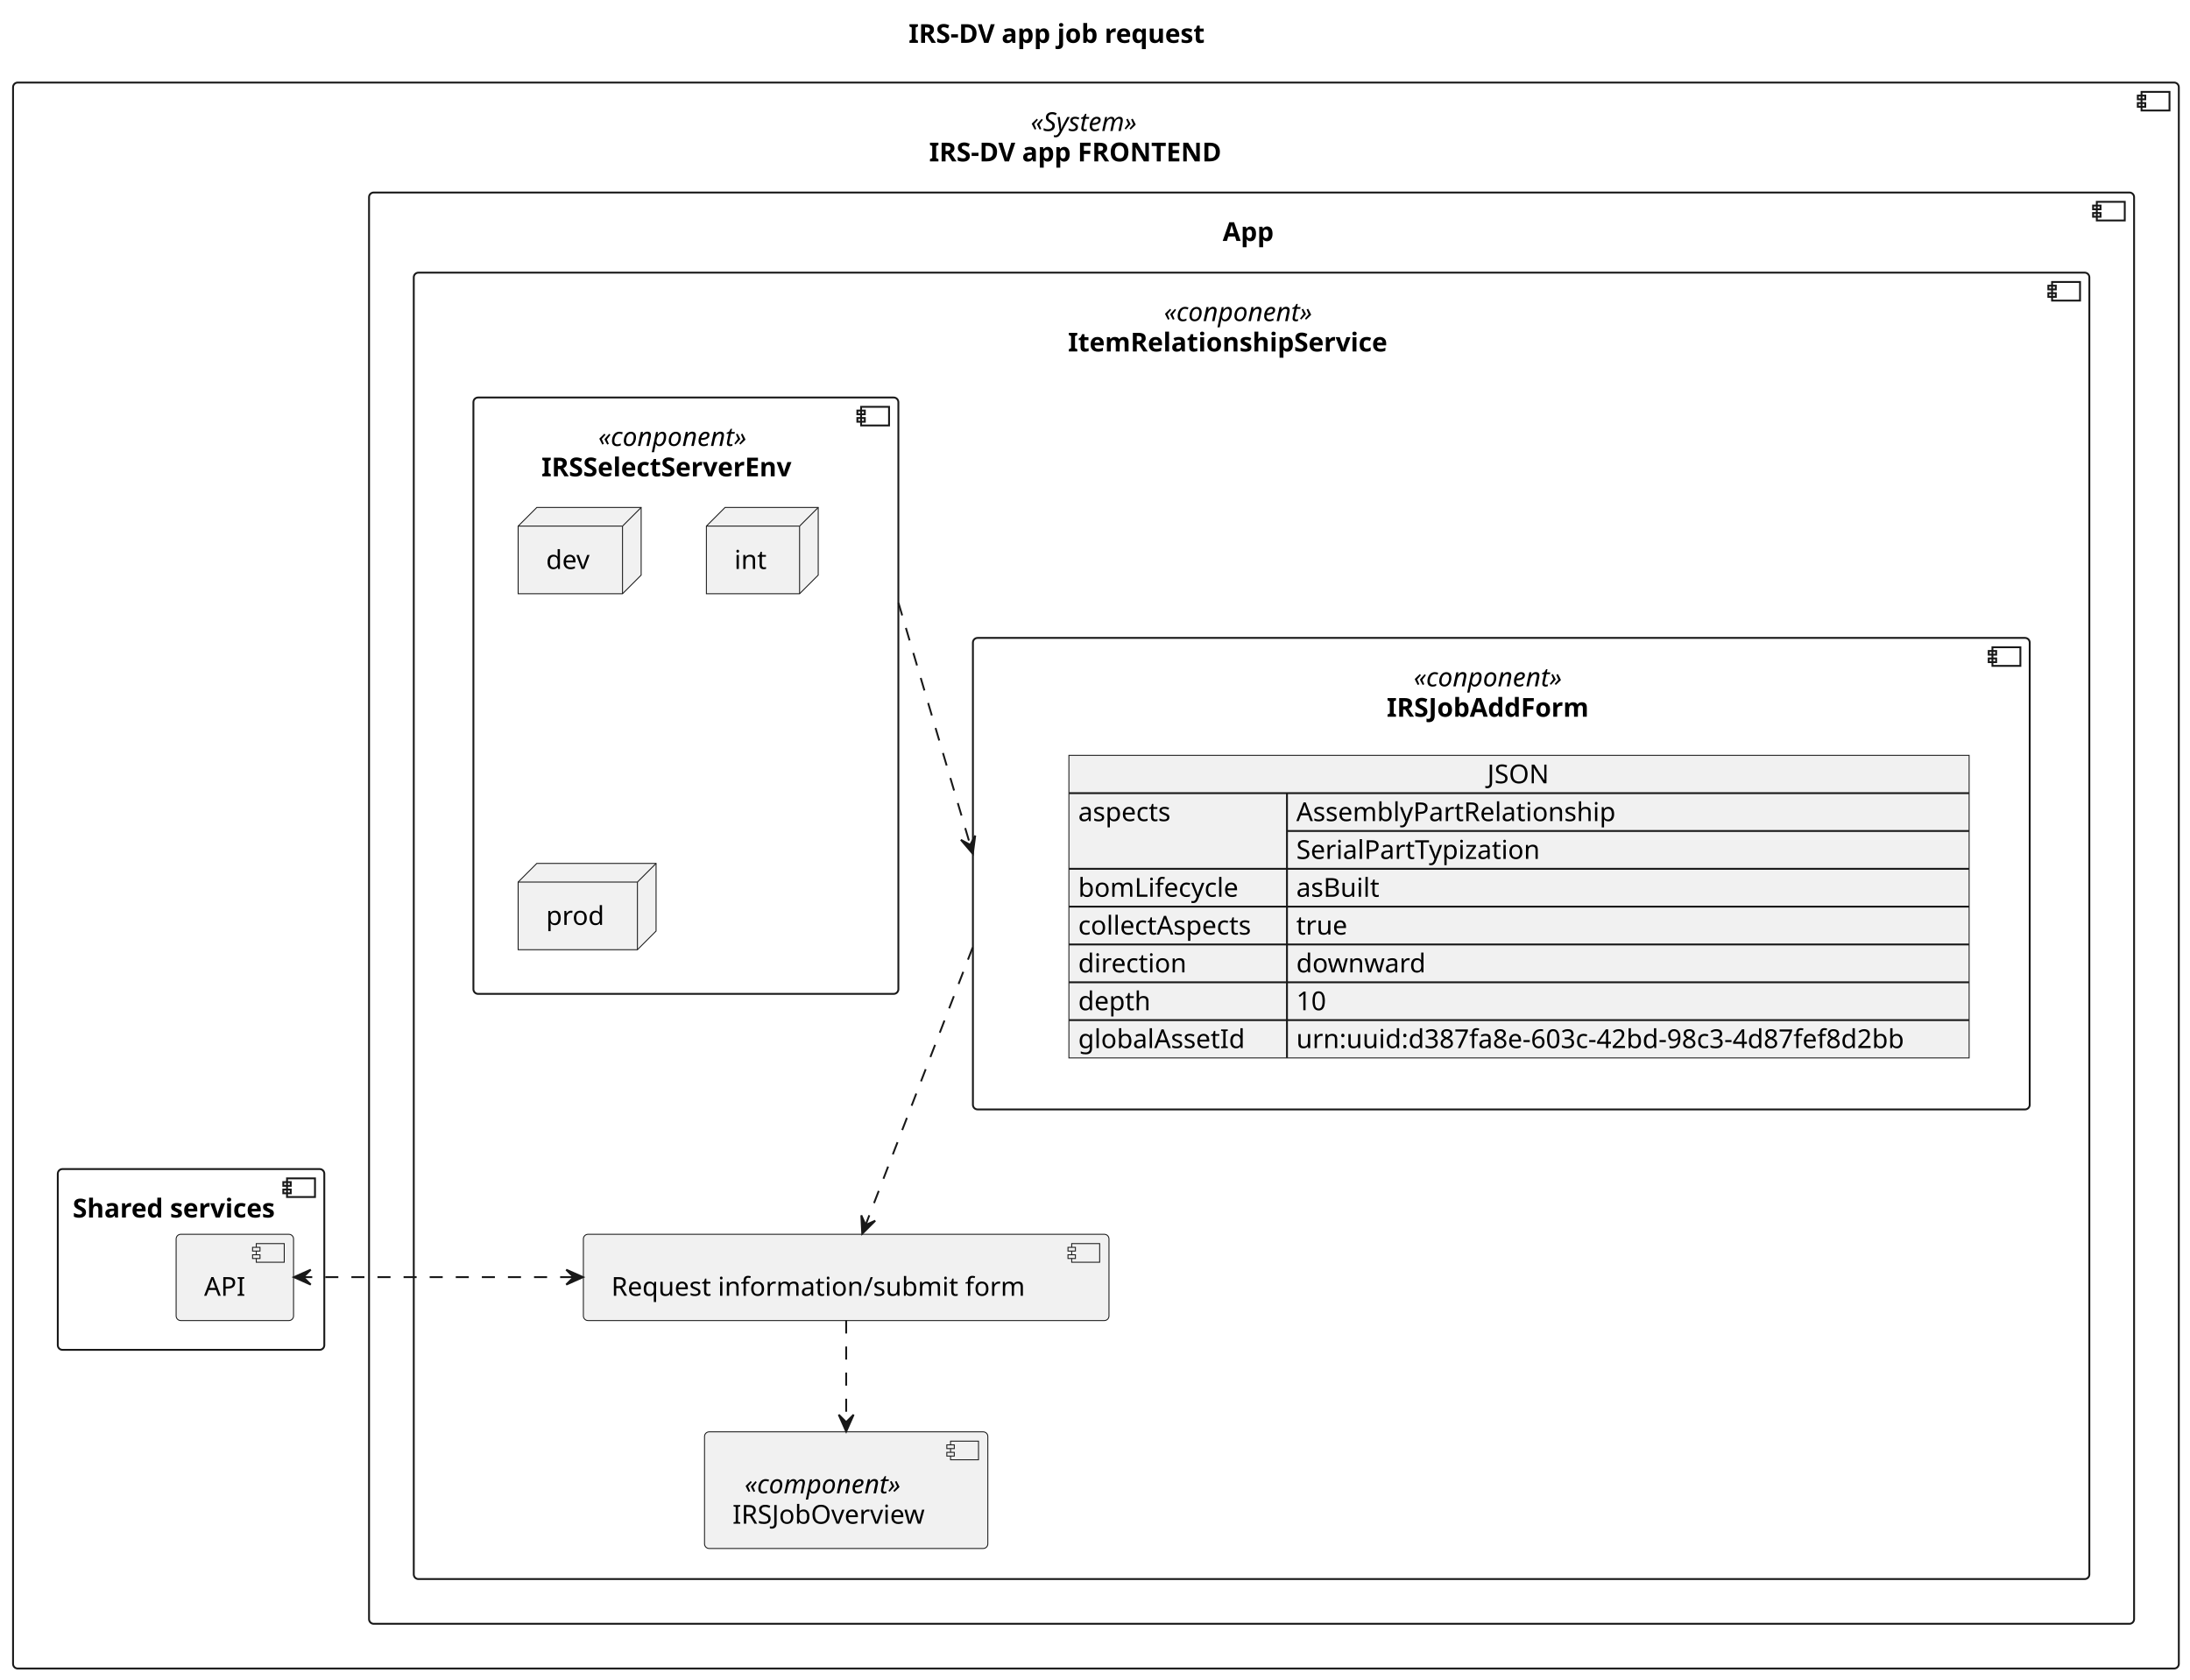
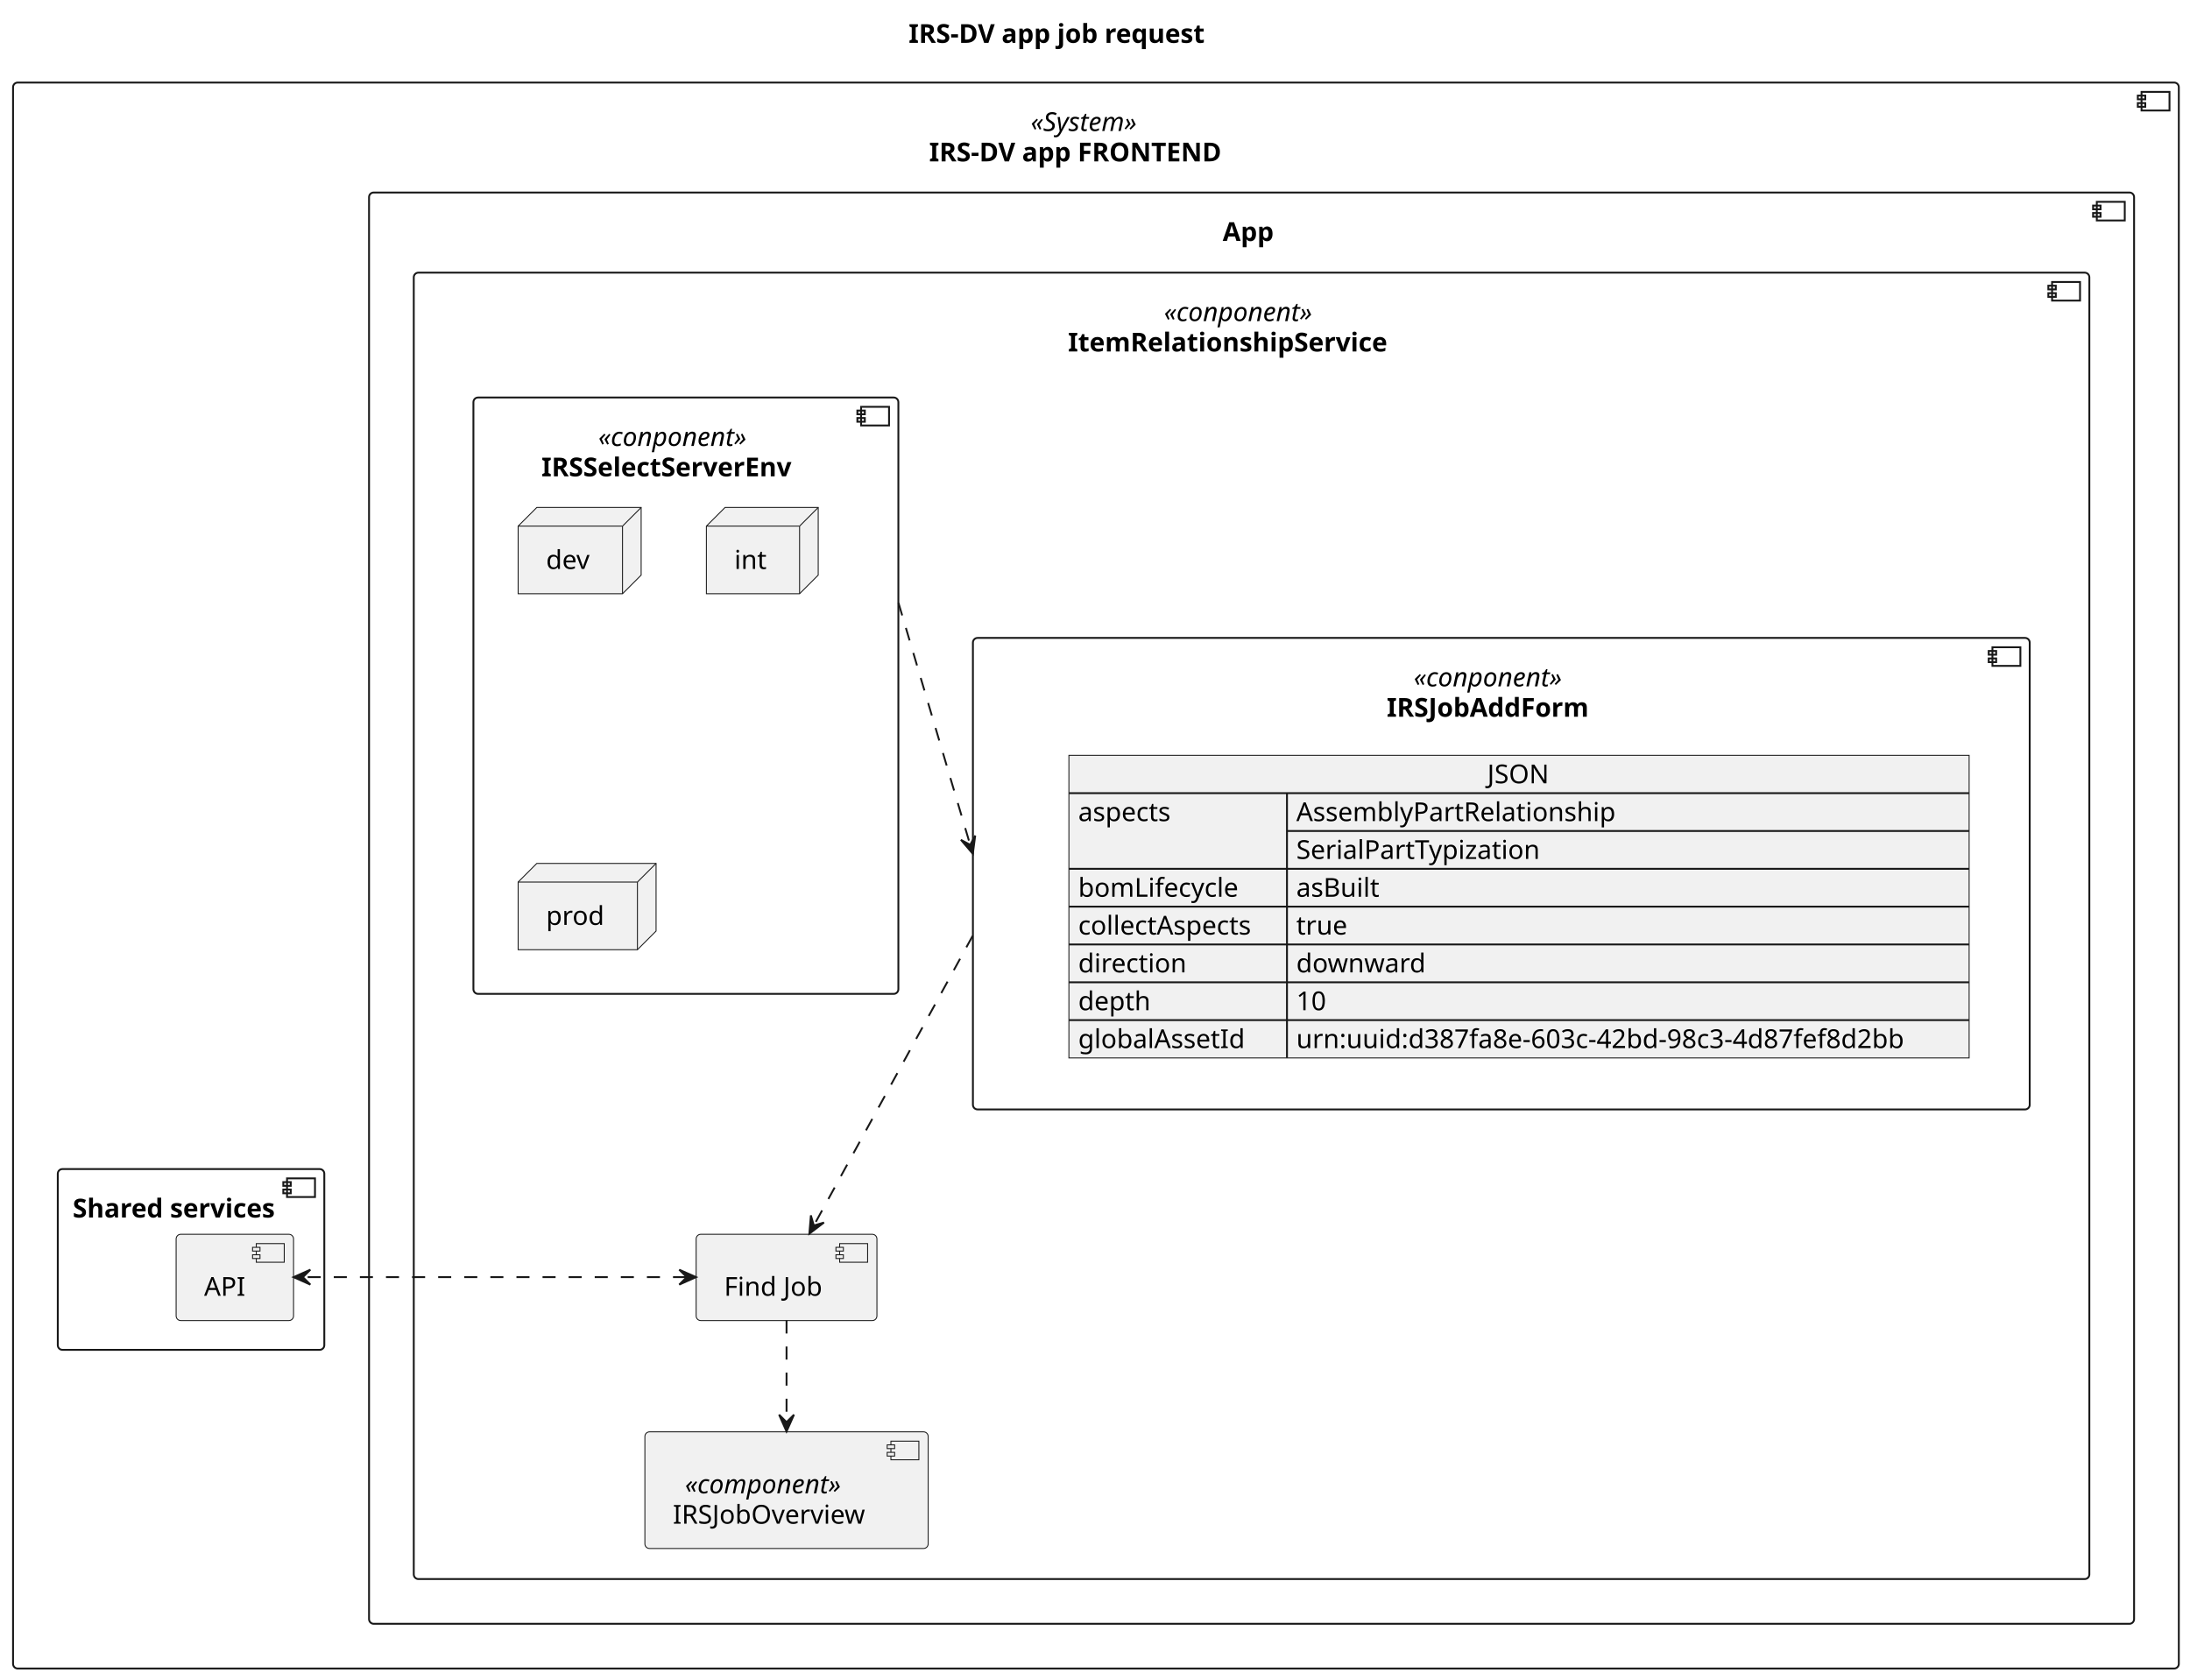
<svg xmlns="http://www.w3.org/2000/svg" contentStyleType="text/css" height="901px" preserveAspectRatio="none" style="width:1175px;height:901px;background:#FFFFFF;" version="1.1" viewBox="0 0 1175 901" width="1175px" zoomAndPan="magnify">
  <defs />
  <g>
    <text fill="#000000" font-family="sans-serif" font-size="14" font-weight="bold" lengthAdjust="spacing" textLength="186" x="487.5" y="22.995">IRS-DV app job request</text>
    <g id="cluster_irsdv">
      <rect fill="none" height="851" rx="2.5" ry="2.5" style="stroke:#181818;stroke-width:1.0;" width="1162" x="7" y="44.297" />
      <rect fill="none" height="10" style="stroke:#181818;stroke-width:1.0;" width="15" x="1149" y="49.297" />
      <rect fill="none" height="2" style="stroke:#181818;stroke-width:1.0;" width="4" x="1147" y="51.297" />
      <rect fill="none" height="2" style="stroke:#181818;stroke-width:1.0;" width="4" x="1147" y="55.297" />
      <text fill="#000000" font-family="sans-serif" font-size="14" font-style="italic" lengthAdjust="spacing" textLength="70" x="553" y="70.292">«System»</text>
      <text fill="#000000" font-family="sans-serif" font-size="14" font-weight="bold" lengthAdjust="spacing" textLength="179" x="498.5" y="86.589">IRS-DV app FRONTEND</text>
    </g>
    <g id="cluster_mainPage">
      <rect fill="none" height="768" rx="2.5" ry="2.5" style="stroke:#181818;stroke-width:1.0;" width="947" x="198" y="103.297" />
      <rect fill="none" height="10" style="stroke:#181818;stroke-width:1.0;" width="15" x="1125" y="108.297" />
      <rect fill="none" height="2" style="stroke:#181818;stroke-width:1.0;" width="4" x="1123" y="110.297" />
      <rect fill="none" height="2" style="stroke:#181818;stroke-width:1.0;" width="4" x="1123" y="114.297" />
      <text fill="#000000" font-family="sans-serif" font-size="14" font-weight="bold" lengthAdjust="spacing" textLength="31" x="656" y="129.292">App</text>
    </g>
    <g id="cluster_request">
      <rect fill="none" height="701" rx="2.5" ry="2.5" style="stroke:#181818;stroke-width:1.0;" width="899" x="222" y="146.297" />
      <rect fill="none" height="10" style="stroke:#181818;stroke-width:1.0;" width="15" x="1101" y="151.297" />
      <rect fill="none" height="2" style="stroke:#181818;stroke-width:1.0;" width="4" x="1099" y="153.297" />
      <rect fill="none" height="2" style="stroke:#181818;stroke-width:1.0;" width="4" x="1099" y="157.297" />
      <text fill="#000000" font-family="sans-serif" font-size="14" font-style="italic" lengthAdjust="spacing" textLength="94" x="624.5" y="172.292">«conponent»</text>
      <text fill="#000000" font-family="sans-serif" font-size="14" font-weight="bold" lengthAdjust="spacing" textLength="197" x="573" y="188.589">ItemRelationshipService</text>
    </g>
    <g id="cluster_env">
      <rect fill="none" height="320" rx="2.5" ry="2.5" style="stroke:#181818;stroke-width:1.0;" width="228" x="254" y="213.297" />
      <rect fill="none" height="10" style="stroke:#181818;stroke-width:1.0;" width="15" x="462" y="218.297" />
      <rect fill="none" height="2" style="stroke:#181818;stroke-width:1.0;" width="4" x="460" y="220.297" />
      <rect fill="none" height="2" style="stroke:#181818;stroke-width:1.0;" width="4" x="460" y="224.297" />
      <text fill="#000000" font-family="sans-serif" font-size="14" font-style="italic" lengthAdjust="spacing" textLength="94" x="321" y="239.292">«conponent»</text>
      <text fill="#000000" font-family="sans-serif" font-size="14" font-weight="bold" lengthAdjust="spacing" textLength="155" x="290.5" y="255.589">IRSSelectServerEnv</text>
    </g>
    <g id="cluster_parameters">
      <rect fill="none" height="253" rx="2.5" ry="2.5" style="stroke:#181818;stroke-width:1.0;" width="567" x="522" y="342.297" />
      <rect fill="none" height="10" style="stroke:#181818;stroke-width:1.0;" width="15" x="1069" y="347.297" />
      <rect fill="none" height="2" style="stroke:#181818;stroke-width:1.0;" width="4" x="1067" y="349.297" />
      <rect fill="none" height="2" style="stroke:#181818;stroke-width:1.0;" width="4" x="1067" y="353.297" />
      <text fill="#000000" font-family="sans-serif" font-size="14" font-style="italic" lengthAdjust="spacing" textLength="94" x="758.5" y="368.292">«conponent»</text>
      <text fill="#000000" font-family="sans-serif" font-size="14" font-weight="bold" lengthAdjust="spacing" textLength="123" x="744" y="384.589">IRSJobAddForm</text>
    </g>
    <g id="cluster_Shared services">
      <rect fill="none" height="97" rx="2.5" ry="2.5" style="stroke:#181818;stroke-width:1.0;" width="143" x="31" y="627.297" />
      <rect fill="none" height="10" style="stroke:#181818;stroke-width:1.0;" width="15" x="154" y="632.297" />
      <rect fill="none" height="2" style="stroke:#181818;stroke-width:1.0;" width="4" x="152" y="634.297" />
      <rect fill="none" height="2" style="stroke:#181818;stroke-width:1.0;" width="4" x="152" y="638.297" />
      <text fill="#000000" font-family="sans-serif" font-size="14" font-weight="bold" lengthAdjust="spacing" textLength="127" x="39" y="653.292">Shared services</text>
    </g>
    <g id="elem_button">
-       <rect fill="#F1F1F1" height="46.297" rx="2.5" ry="2.5" style="stroke:#181818;stroke-width:0.5;" width="282" x="313" y="662.297" />
-       <rect fill="#F1F1F1" height="10" style="stroke:#181818;stroke-width:0.5;" width="15" x="575" y="667.297" />
-       <rect fill="#F1F1F1" height="2" style="stroke:#181818;stroke-width:0.5;" width="4" x="573" y="669.297" />
-       <rect fill="#F1F1F1" height="2" style="stroke:#181818;stroke-width:0.5;" width="4" x="573" y="673.297" />
-       <text fill="#000000" font-family="sans-serif" font-size="14" lengthAdjust="spacing" textLength="242" x="328" y="695.292">Request information/submit form</text>
+       <rect fill="#F1F1F1" height="46.297" rx="2.5" ry="2.5" style="stroke:#181818;stroke-width:0.5;" width="97" x="373.5" y="662.297" />
+       <rect fill="#F1F1F1" height="10" style="stroke:#181818;stroke-width:0.5;" width="15" x="450.5" y="667.297" />
+       <rect fill="#F1F1F1" height="2" style="stroke:#181818;stroke-width:0.5;" width="4" x="448.5" y="669.297" />
+       <rect fill="#F1F1F1" height="2" style="stroke:#181818;stroke-width:0.5;" width="4" x="448.5" y="673.297" />
+       <text fill="#000000" font-family="sans-serif" font-size="14" lengthAdjust="spacing" textLength="57" x="388.5" y="695.292">Find Job</text>
    </g>
    <g id="elem_table">
-       <rect fill="#F1F1F1" height="62.594" rx="2.5" ry="2.5" style="stroke:#181818;stroke-width:0.5;" width="152" x="378" y="768.297" />
-       <rect fill="#F1F1F1" height="10" style="stroke:#181818;stroke-width:0.5;" width="15" x="510" y="773.297" />
-       <rect fill="#F1F1F1" height="2" style="stroke:#181818;stroke-width:0.5;" width="4" x="508" y="775.297" />
-       <rect fill="#F1F1F1" height="2" style="stroke:#181818;stroke-width:0.5;" width="4" x="508" y="779.297" />
-       <text fill="#000000" font-family="sans-serif" font-size="14" font-style="italic" lengthAdjust="spacing" textLength="99" x="399.5" y="801.292">«component»</text>
-       <text fill="#000000" font-family="sans-serif" font-size="14" lengthAdjust="spacing" textLength="112" x="393" y="817.589">IRSJobOverview</text>
+       <rect fill="#F1F1F1" height="62.594" rx="2.5" ry="2.5" style="stroke:#181818;stroke-width:0.5;" width="152" x="346" y="768.297" />
+       <rect fill="#F1F1F1" height="10" style="stroke:#181818;stroke-width:0.5;" width="15" x="478" y="773.297" />
+       <rect fill="#F1F1F1" height="2" style="stroke:#181818;stroke-width:0.5;" width="4" x="476" y="775.297" />
+       <rect fill="#F1F1F1" height="2" style="stroke:#181818;stroke-width:0.5;" width="4" x="476" y="779.297" />
+       <text fill="#000000" font-family="sans-serif" font-size="14" font-style="italic" lengthAdjust="spacing" textLength="99" x="367.5" y="801.292">«component»</text>
+       <text fill="#000000" font-family="sans-serif" font-size="14" lengthAdjust="spacing" textLength="112" x="361" y="817.589">IRSJobOverview</text>
    </g>
    <g id="elem_dev">
      <polygon fill="#F1F1F1" points="278,282.297,288,272.297,344,272.297,344,308.594,334,318.594,278,318.594,278,282.297" style="stroke:#181818;stroke-width:0.5;" />
      <line style="stroke:#181818;stroke-width:0.5;" x1="334" x2="344" y1="282.297" y2="272.297" />
      <line style="stroke:#181818;stroke-width:0.5;" x1="278" x2="334" y1="282.297" y2="282.297" />
      <line style="stroke:#181818;stroke-width:0.5;" x1="334" x2="334" y1="282.297" y2="318.594" />
      <text fill="#000000" font-family="sans-serif" font-size="14" lengthAdjust="spacing" textLength="26" x="293" y="305.292">dev</text>
    </g>
    <g id="elem_int">
      <polygon fill="#F1F1F1" points="379,282.297,389,272.297,439,272.297,439,308.594,429,318.594,379,318.594,379,282.297" style="stroke:#181818;stroke-width:0.5;" />
      <line style="stroke:#181818;stroke-width:0.5;" x1="429" x2="439" y1="282.297" y2="272.297" />
      <line style="stroke:#181818;stroke-width:0.5;" x1="379" x2="429" y1="282.297" y2="282.297" />
      <line style="stroke:#181818;stroke-width:0.5;" x1="429" x2="429" y1="282.297" y2="318.594" />
      <text fill="#000000" font-family="sans-serif" font-size="14" lengthAdjust="spacing" textLength="20" x="394" y="305.292">int</text>
    </g>
    <g id="elem_prod">
      <polygon fill="#F1F1F1" points="278,473.297,288,463.297,352,463.297,352,499.594,342,509.594,278,509.594,278,473.297" style="stroke:#181818;stroke-width:0.5;" />
      <line style="stroke:#181818;stroke-width:0.5;" x1="342" x2="352" y1="473.297" y2="463.297" />
      <line style="stroke:#181818;stroke-width:0.5;" x1="278" x2="342" y1="473.297" y2="473.297" />
      <line style="stroke:#181818;stroke-width:0.5;" x1="342" x2="342" y1="473.297" y2="509.594" />
      <text fill="#000000" font-family="sans-serif" font-size="14" lengthAdjust="spacing" textLength="34" x="293" y="496.292">prod</text>
    </g>
    <rect fill="#F1F1F1" height="162.375" style="stroke:#181818;stroke-width:0.5;" width="483" x="573.5" y="405.297" />
    <text fill="#000000" font-family="sans-serif" font-size="14" lengthAdjust="spacing" textLength="34" x="798" y="420.292">JSON</text>
    <line style="stroke:#181818;stroke-width:1.0;" x1="690.5" x2="690.5" y1="425.594" y2="567.672" />
    <line style="stroke:#181818;stroke-width:1.0;" x1="573.5" x2="1056.5" y1="425.594" y2="425.594" />
    <text fill="#000000" font-family="sans-serif" font-size="14" lengthAdjust="spacing" textLength="56" x="578.5" y="440.589">aspects</text>
    <text fill="#000000" font-family="sans-serif" font-size="14" lengthAdjust="spacing" textLength="189" x="695.5" y="440.589">AssemblyPartRelationship</text>
    <line style="stroke:#181818;stroke-width:1.0;" x1="690.5" x2="1056.5" y1="445.891" y2="445.891" />
    <text fill="#000000" font-family="sans-serif" font-size="14" lengthAdjust="spacing" textLength="146" x="695.5" y="460.886">SerialPartTypization</text>
    <line style="stroke:#181818;stroke-width:1.0;" x1="573.5" x2="1056.5" y1="466.188" y2="466.188" />
    <text fill="#000000" font-family="sans-serif" font-size="14" lengthAdjust="spacing" textLength="97" x="578.5" y="481.183">bomLifecycle</text>
    <text fill="#000000" font-family="sans-serif" font-size="14" lengthAdjust="spacing" textLength="48" x="695.5" y="481.183">asBuilt</text>
    <line style="stroke:#181818;stroke-width:1.0;" x1="573.5" x2="1056.5" y1="486.484" y2="486.484" />
    <text fill="#000000" font-family="sans-serif" font-size="14" lengthAdjust="spacing" textLength="107" x="578.5" y="501.479">collectAspects</text>
    <text fill="#000000" font-family="sans-serif" font-size="14" lengthAdjust="spacing" textLength="30" x="695.5" y="501.479">true</text>
    <line style="stroke:#181818;stroke-width:1.0;" x1="573.5" x2="1056.5" y1="506.781" y2="506.781" />
    <text fill="#000000" font-family="sans-serif" font-size="14" lengthAdjust="spacing" textLength="65" x="578.5" y="521.776">direction</text>
    <text fill="#000000" font-family="sans-serif" font-size="14" lengthAdjust="spacing" textLength="72" x="695.5" y="521.776">downward</text>
    <line style="stroke:#181818;stroke-width:1.0;" x1="573.5" x2="1056.5" y1="527.078" y2="527.078" />
    <text fill="#000000" font-family="sans-serif" font-size="14" lengthAdjust="spacing" textLength="44" x="578.5" y="542.073">depth</text>
    <text fill="#000000" font-family="sans-serif" font-size="14" lengthAdjust="spacing" textLength="18" x="695.5" y="542.073">10</text>
    <line style="stroke:#181818;stroke-width:1.0;" x1="573.5" x2="1056.5" y1="547.375" y2="547.375" />
    <text fill="#000000" font-family="sans-serif" font-size="14" lengthAdjust="spacing" textLength="97" x="578.5" y="562.37">globalAssetId</text>
    <text fill="#000000" font-family="sans-serif" font-size="14" lengthAdjust="spacing" textLength="356" x="695.5" y="562.37">urn:uuid:d387fa8e-603c-42bd-98c3-4d87fef8d2bb</text>
    <g id="elem_api">
      <rect fill="#F1F1F1" height="46.297" rx="2.5" ry="2.5" style="stroke:#181818;stroke-width:0.5;" width="63" x="94.5" y="662.297" />
      <rect fill="#F1F1F1" height="10" style="stroke:#181818;stroke-width:0.5;" width="15" x="137.5" y="667.297" />
      <rect fill="#F1F1F1" height="2" style="stroke:#181818;stroke-width:0.5;" width="4" x="135.5" y="669.297" />
      <rect fill="#F1F1F1" height="2" style="stroke:#181818;stroke-width:0.5;" width="4" x="135.5" y="673.297" />
      <text fill="#000000" font-family="sans-serif" font-size="14" lengthAdjust="spacing" textLength="23" x="109.5" y="695.292">API</text>
    </g>
    <g id="link_env_parameters">
      <path d="M482.064,323.513 C482.142,323.774 482.219,324.035 482.297,324.298 C482.609,325.35 482.927,326.425 483.251,327.52 C488.444,345.044 495.227,367.939 502.01,390.832 C508.793,413.724 515.576,436.614 520.765,454.127 C521.089,455.221 521.407,456.295 521.719,457.346 C521.796,457.609 521.874,457.871 521.951,458.131 " fill="none" id="env-to-parameters" style="stroke:#181818;stroke-width:1.0;stroke-dasharray:7.0,7.0;" />
      <polygon fill="#181818" points="521.951,458.131,523.229,448.365,520.53,453.337,515.559,450.638,521.951,458.131" style="stroke:#181818;stroke-width:1.0;" />
    </g>
    <g id="link_parameters_button">
-       <path codeLine="42" d="M521.856,508.408 C517.236,520.382 511.029,536.472 504.237,554.076 C490.655,589.284 474.737,630.545 464.519,657.032 " fill="none" id="parameters-to-button" style="stroke:#181818;stroke-width:1.0;stroke-dasharray:7.0,7.0;" />
-       <polygon fill="#181818" points="462.614,661.968,469.585,655.011,464.414,657.303,462.122,652.131,462.614,661.968" style="stroke:#181818;stroke-width:1.0;" />
+       <path codeLine="42" d="M521.844,502.175 C521.488,502.823 521.123,503.49 520.748,504.174 C519.998,505.541 519.21,506.979 518.387,508.481 C511.8,520.495 502.95,536.638 493.273,554.289 C473.919,589.592 451.257,630.93 436.772,657.351 " fill="none" id="parameters-to-button" style="stroke:#181818;stroke-width:1.0;stroke-dasharray:7.0,7.0;" />
+       <polygon fill="#181818" points="434.241,661.968,442.076,656,436.645,657.584,435.061,652.153,434.241,661.968" style="stroke:#181818;stroke-width:1.0;" />
    </g>
    <g id="link_button_api">
-       <path codeLine="43" d="M307.528,685.297 C259.306,685.297 211.083,685.297 162.86,685.297 " fill="none" id="button-api" style="stroke:#181818;stroke-width:1.0;stroke-dasharray:7.0,7.0;" />
-       <polygon fill="#181818" points="312.8,685.297,303.8,681.297,307.8,685.297,303.8,689.297,312.8,685.297" style="stroke:#181818;stroke-width:1.0;" />
-       <polygon fill="#181818" points="157.711,685.297,166.711,689.297,162.711,685.297,166.711,681.297,157.711,685.297" style="stroke:#181818;stroke-width:1.0;" />
+       <path codeLine="43" d="M368.087,685.297 C299.581,685.297 231.075,685.297 162.569,685.297 " fill="none" id="button-api" style="stroke:#181818;stroke-width:1.0;stroke-dasharray:7.0,7.0;" />
+       <polygon fill="#181818" points="373.441,685.297,364.441,681.297,368.441,685.297,364.441,689.297,373.441,685.297" style="stroke:#181818;stroke-width:1.0;" />
+       <polygon fill="#181818" points="157.508,685.297,166.508,689.297,162.508,685.297,166.508,681.297,157.508,685.297" style="stroke:#181818;stroke-width:1.0;" />
    </g>
    <g id="link_button_table">
-       <path codeLine="44" d="M454,708.523 C454,723.96 454,744.872 454,762.682 " fill="none" id="button-to-table" style="stroke:#181818;stroke-width:1.0;stroke-dasharray:7.0,7.0;" />
-       <polygon fill="#181818" points="454,768.1,458,759.1,454,763.1,450,759.1,454,768.1" style="stroke:#181818;stroke-width:1.0;" />
+       <path codeLine="44" d="M422,708.523 C422,723.96 422,744.872 422,762.682 " fill="none" id="button-to-table" style="stroke:#181818;stroke-width:1.0;stroke-dasharray:7.0,7.0;" />
+       <polygon fill="#181818" points="422,768.1,426,759.1,422,763.1,418,759.1,422,768.1" style="stroke:#181818;stroke-width:1.0;" />
    </g>
  </g>
</svg>
